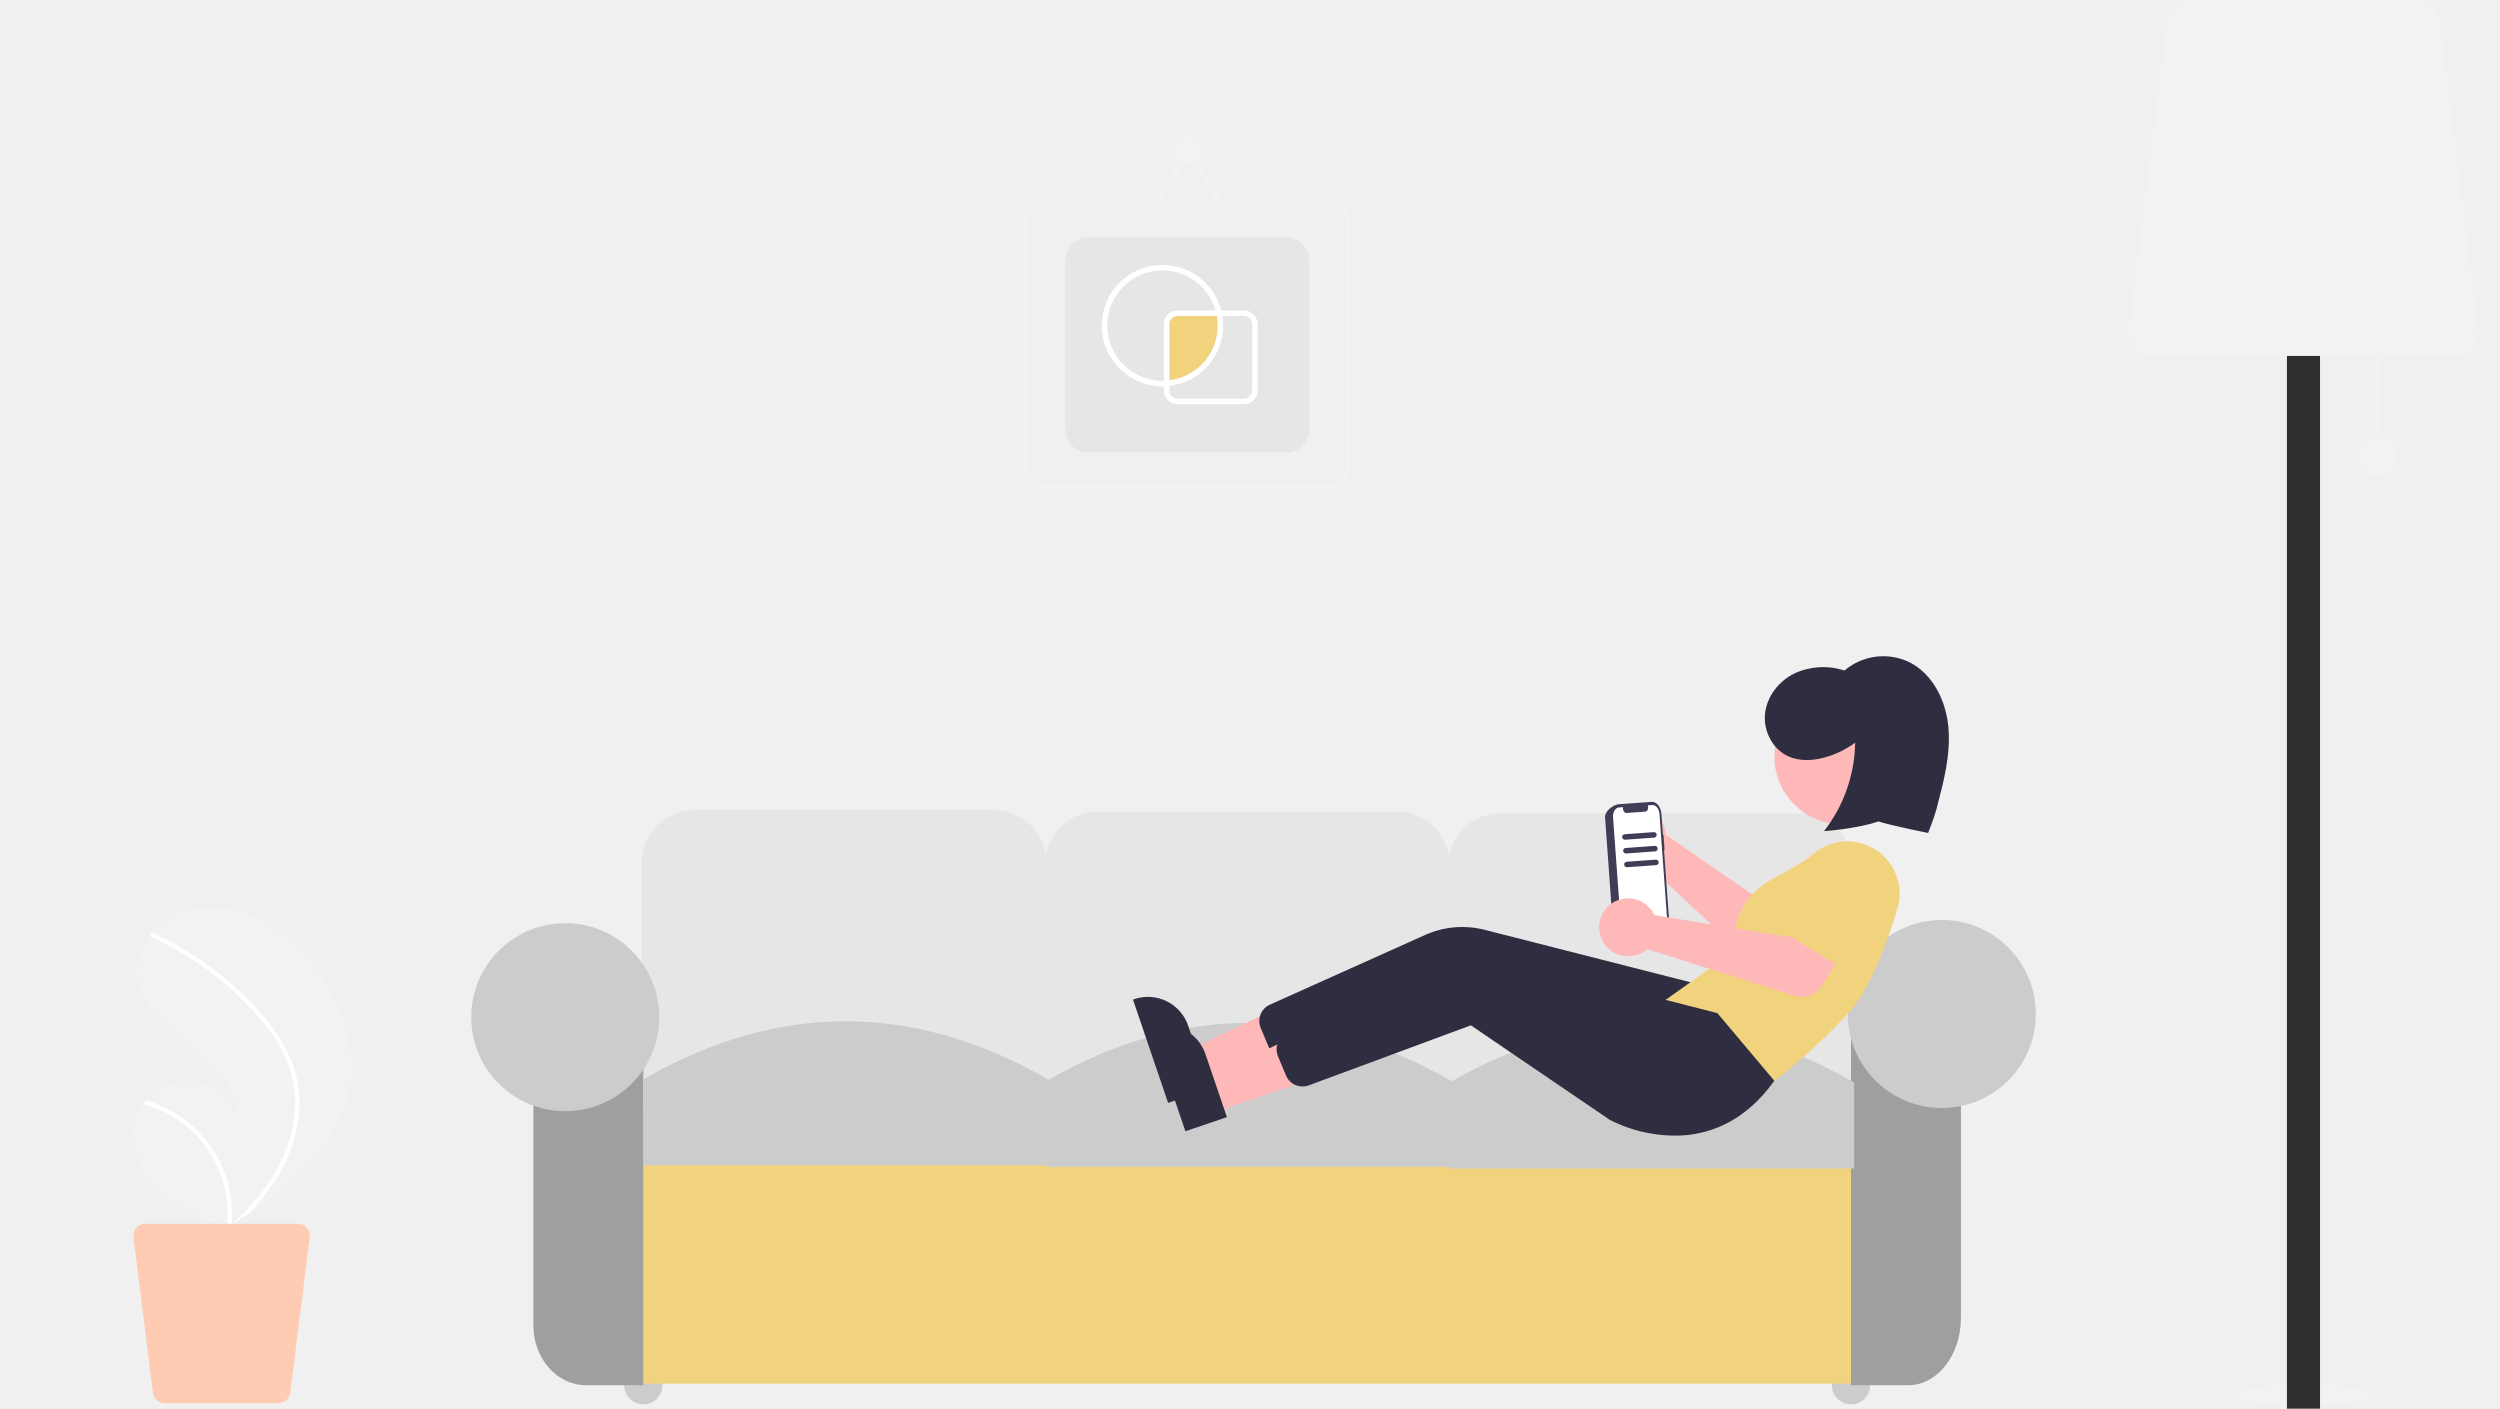
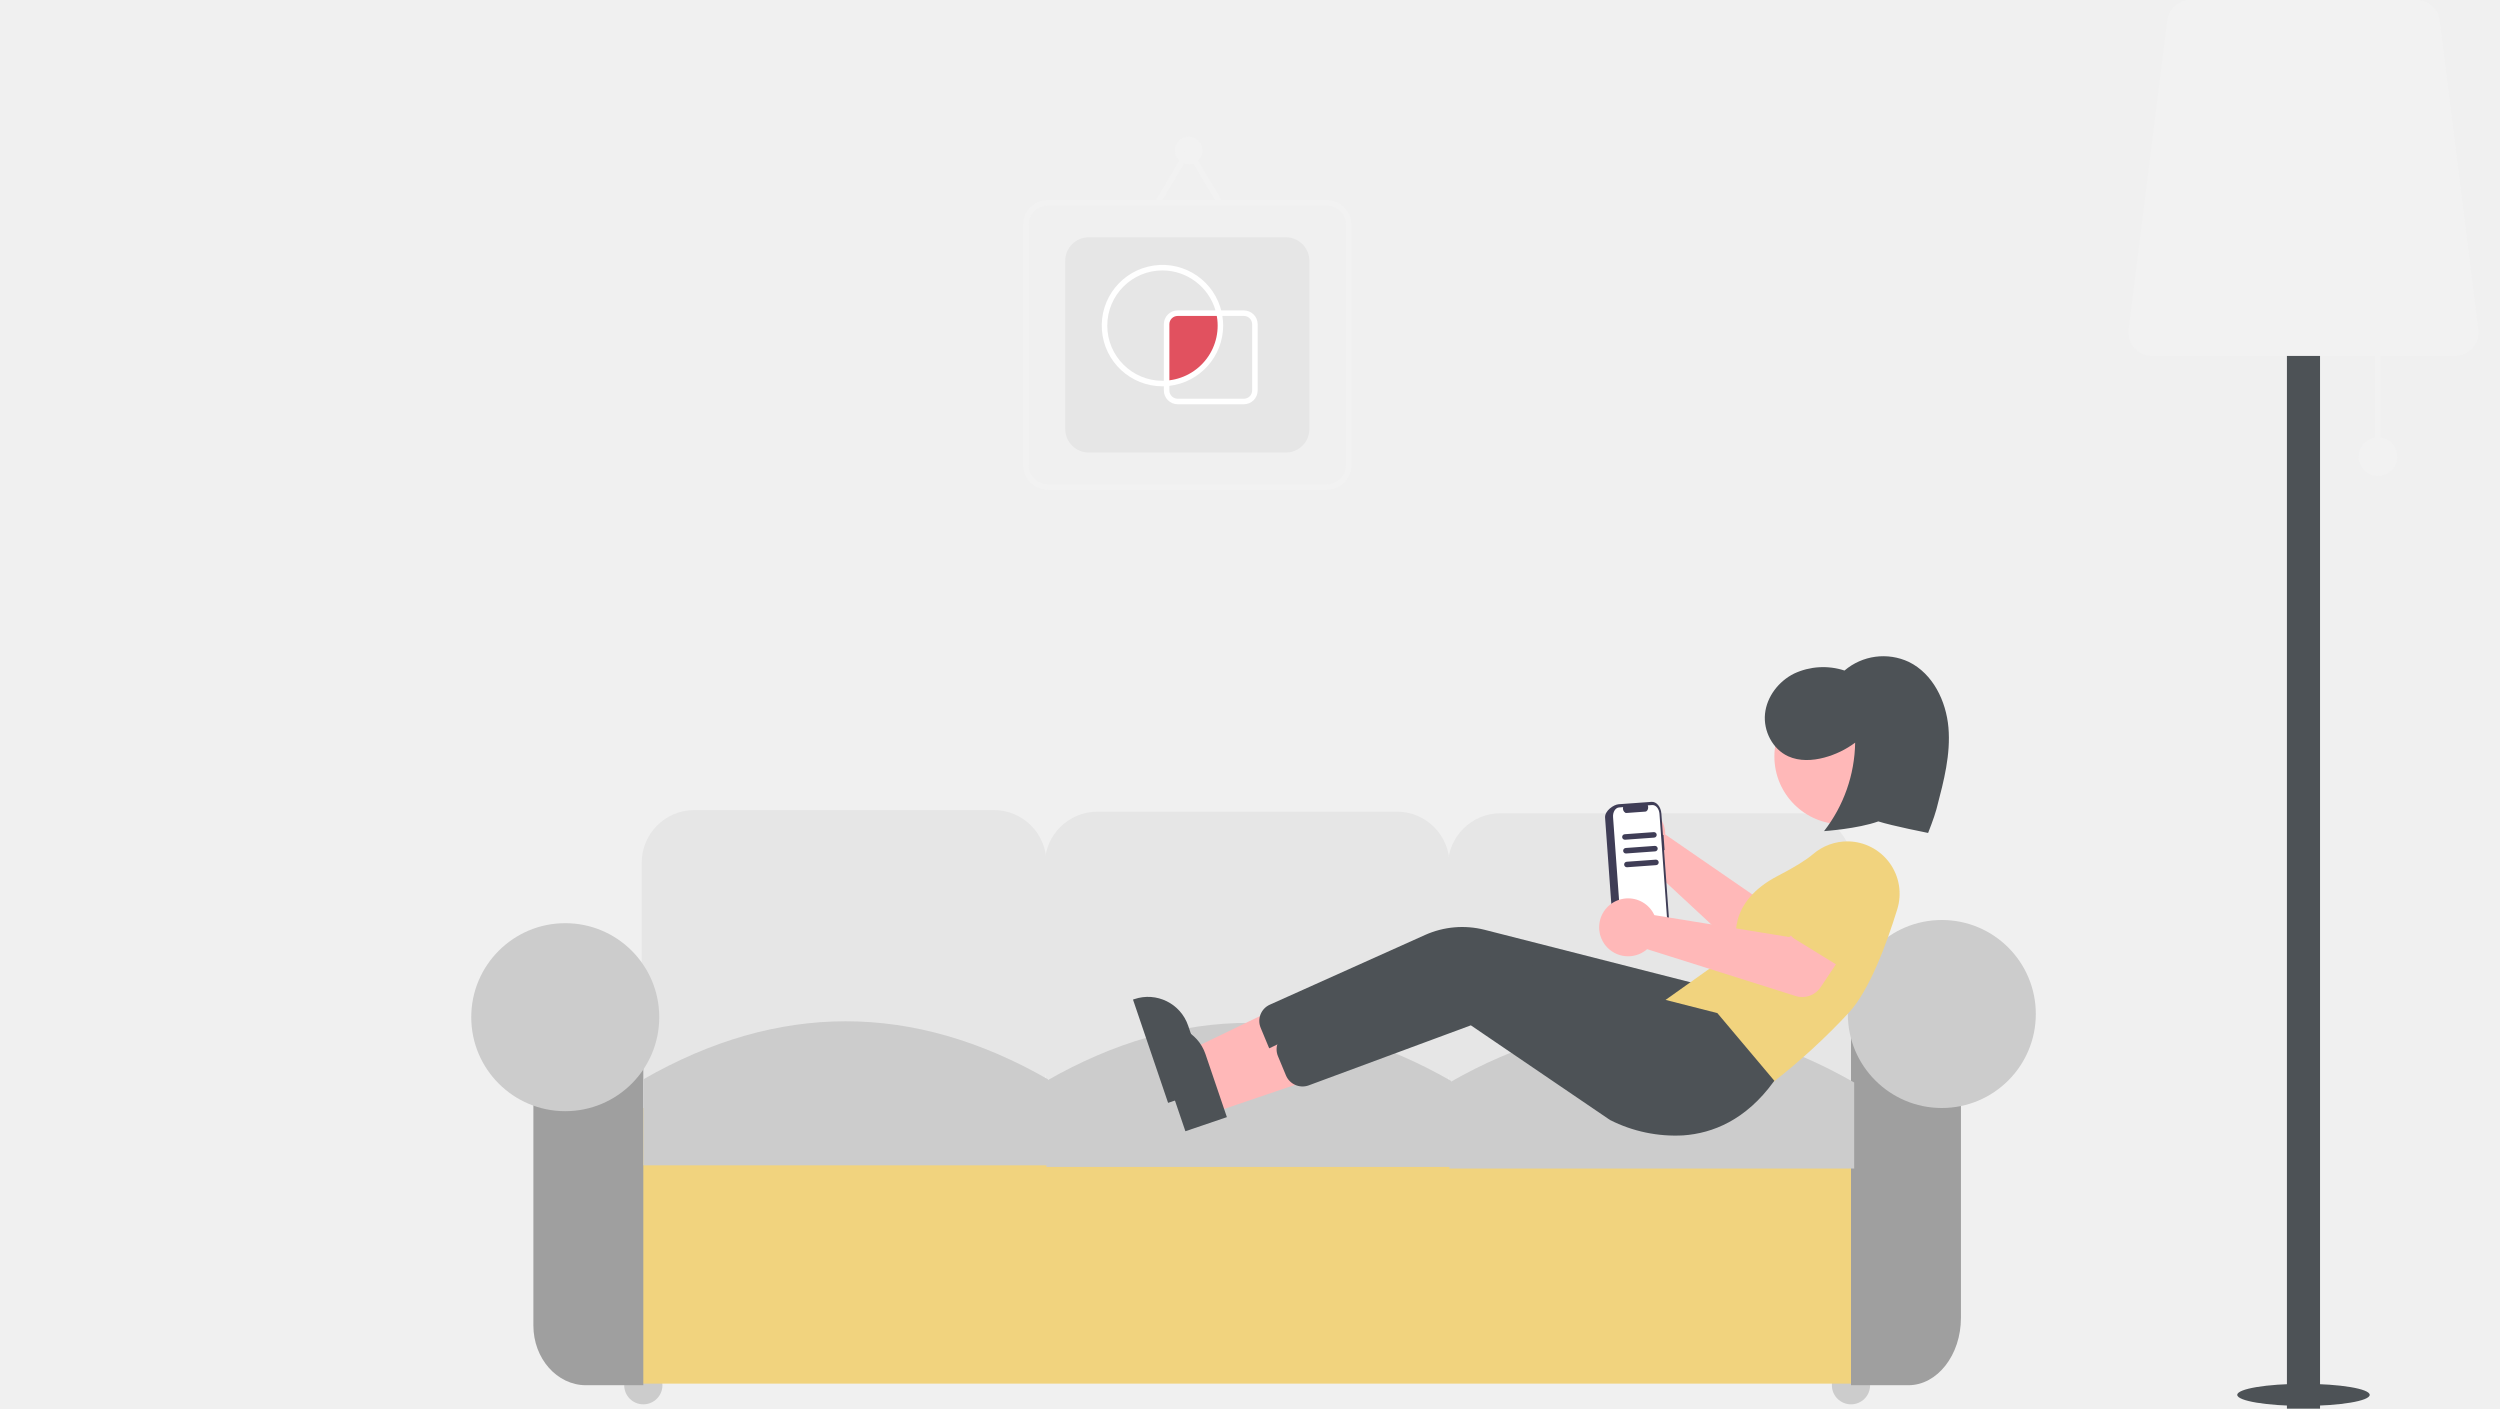
<svg xmlns="http://www.w3.org/2000/svg" id="a51bdc40-e545-4be9-b931-e3a37b4efbd3" data-name="Layer 1" width="906" height="510.5" viewBox="0 0 906 510.5">
-   <ellipse cx="834.78" cy="505.5" rx="24" ry="4" fill="#f2f2f2" />
+   <ellipse cx="834.78" cy="505.5" rx="24" ry="4" fill="#4D5256" />
  <rect x="860.78" y="123.5" width="2" height="42" fill="#f2f2f2" />
-   <rect x="828.78" y="96.5" width="12" height="414" fill="#2f2f2f" />
+   <rect x="828.78" y="96.5" width="12" height="414" fill="#4D5256" />
  <path d="M1036.717,323.75H926.842a8.5,8.5,0,0,1-8.434-9.554l14-112a8.514,8.514,0,0,1,8.434-7.446h81.875a8.514,8.514,0,0,1,8.434,7.446l14,112a8.5,8.5,0,0,1-8.434,9.554Z" transform="translate(-147 -194.75)" fill="#f2f2f2" />
  <circle cx="861.78" cy="165.5" r="7" fill="#f2f2f2" />
-   <path d="M272.56,594.114c-5.052,17.526-19.804,29.795-35.191,40.217q-3.223,2.183-6.448,4.266c-.015.006-.03.02-.044.026-.103.066-.207.133-.303.2-.444.286-.888.572-1.328.855l.242.109s.237.126-.022.02c-.077-.032-.158-.061-.235-.094-8.939-3.605-18.037-7.476-24.888-14.23-7.106-7.014-11.26-18.014-7.411-27.228a17.592,17.592,0,0,1,1.905-3.419c.312-.447.648-.874.998-1.294a18.856,18.856,0,0,1,32.386,5.73c1.13-10.526-7.549-19.343-15.901-25.848-8.356-6.502-17.851-13.583-19.467-24.051-.902-5.824,1.123-11.468,4.812-15.999.114-.138.228-.275.346-.409a27.518,27.518,0,0,1,17.687-9.489c12.813-1.332,25.259,5.451,34.568,14.359C269.246,552.17,278.303,574.187,272.56,594.114Z" transform="translate(-147 -194.75)" fill="#f2f2f2" />
-   <path d="M248.476,571.19a46.779,46.779,0,0,1,5.604,12.361,40.62,40.62,0,0,1,1.404,11.997,52.044,52.044,0,0,1-6.816,23.685,74.903,74.903,0,0,1-11.299,15.099q-3.223,2.183-6.448,4.266c-.015.006-.03.02-.044.026-.103.066-.207.133-.303.2-.444.286-.888.572-1.328.855,0,0,.479.235.219.129-.077-.032-.158-.061-.235-.094a41.405,41.405,0,0,0-13.249-35.651,41.76,41.76,0,0,0-17.146-9.226c.312-.447.648-.874.998-1.294a43.295,43.295,0,0,1,7.147,2.704A42.424,42.424,0,0,1,226.162,614.741a43.374,43.374,0,0,1,4.723,23.801c.367-.333.735-.673,1.092-1.01,6.793-6.333,12.826-13.602,16.91-21.992a48.416,48.416,0,0,0,5.07-22.907c-.333-8.653-3.781-16.668-8.773-23.646a101.346,101.346,0,0,0-19.21-19.798A115.158,115.158,0,0,0,202.08,534.438a.828.828,0,0,1-.417-1.063.704.704,0,0,1,.346-.409.613.613,0,0,1,.532.023c1.054.485,2.1.977,3.139,1.49a116.465,116.465,0,0,1,24.062,15.873C236.826,556.39,243.494,563.289,248.476,571.19Z" transform="translate(-147 -194.75)" fill="#fff" />
-   <path d="M199.625,638.25h55.364a4.283,4.283,0,0,1,4.25,4.814l-7.054,56.434a4.29,4.29,0,0,1-4.25,3.752H206.68a4.29,4.29,0,0,1-4.25-3.752l-7.054-56.434a4.283,4.283,0,0,1,4.25-4.814Z" transform="translate(-147 -194.75)" fill="#ffccb3" />
  <circle cx="233.138" cy="502.005" r="6.929" fill="#ccc" />
  <circle cx="670.802" cy="502.005" r="6.929" fill="#ccc" />
  <path d="M507.164,600.33H398.615a19.076,19.076,0,0,1-19.054-19.054V507.37a19.076,19.076,0,0,1,19.054-19.054h108.55a19.076,19.076,0,0,1,19.054,19.054v73.906A19.076,19.076,0,0,1,507.164,600.33Z" transform="translate(-147 -194.75)" fill="#e6e6e6" />
  <path d="M653.245,600.908H544.695a19.076,19.076,0,0,1-19.054-19.054V507.948a19.076,19.076,0,0,1,19.054-19.054H653.245a19.076,19.076,0,0,1,19.054,19.054v73.906A19.076,19.076,0,0,1,653.245,600.908Z" transform="translate(-147 -194.75)" fill="#e6e6e6" />
  <path d="M799.325,601.485H690.775a19.076,19.076,0,0,1-19.054-19.054V508.525a19.076,19.076,0,0,1,19.054-19.054h108.55a19.076,19.076,0,0,1,19.054,19.054v73.906A19.076,19.076,0,0,1,799.325,601.485Z" transform="translate(-147 -194.75)" fill="#e6e6e6" />
  <rect x="215.816" y="401.539" width="478.081" height="99.889" fill="#f1d37e" />
  <path d="M380.138,696.755H359.352c-10.506,0-19.054-9.705-19.054-21.634V570.883H380.138Z" transform="translate(-147 -194.75)" fill="#9F9F9F" />
  <path d="M838.588,696.755H817.802V554.716h39.84V672.342C857.642,685.804,849.094,696.755,838.588,696.755Z" transform="translate(-147 -194.75)" fill="#9F9F9F" />
  <path d="M526.796,617.075H380.138V585.896q73.329-42.063,146.658,0Z" transform="translate(-147 -194.75)" fill="#ccc" />
  <path d="M672.876,617.652H526.218V586.473q73.329-42.063,146.658,0Z" transform="translate(-147 -194.75)" fill="#ccc" />
  <path d="M818.957,618.23H672.299V587.05q73.329-42.063,146.658,0Z" transform="translate(-147 -194.75)" fill="#ccc" />
  <circle cx="204.846" cy="368.627" r="34.066" fill="#ccc" />
  <circle cx="703.713" cy="367.473" r="34.066" fill="#ccc" />
  <path d="M750.364,495.484a10.527,10.527,0,0,1,.107,1.654l40.834,28.144,10.889-5.155,9.928,15.417-18.391,11a8,8,0,0,1-9.549-1.002l-41.354-38.382a10.497,10.497,0,1,1,7.535-11.675Z" transform="translate(-147 -194.75)" fill="#ffb8b8" />
  <path d="M792.092,522.86a4.495,4.495,0,0,1,2.446-2.838l20.533-9.408a12.497,12.497,0,0,1,13.696,20.909L811.792,546.532a4.5,4.5,0,0,1-6.752-.917l-12.398-19.048A4.495,4.495,0,0,1,792.092,522.86Z" transform="translate(-147 -194.75)" fill="#a5bcea" />
  <path d="M749.849,497.319l-.205.015-.56-7.745c-.179-2.476-1.781-4.377-3.577-4.247l0,0-11.906.862c-1.796.13-5.102,2.387-4.923,4.862l.144,1.995,2.93,40.496c.179,2.476,3.775,4.233,5.572,4.103h0l11.906-.862c1.796-.13,3.107-2.242,2.928-4.718v0l-2.115-29.232.205-.015Z" transform="translate(-147 -194.75)" fill="#3f3d56" />
  <path d="M748.393,489.67l3.07,42.428c.134,1.849-.845,3.426-2.187,3.524l-11.963.866c-1.342.097-2.538-1.323-2.671-3.172l-3.07-42.428c-.134-1.849.845-3.426,2.187-3.524l1.451-.105a1.847,1.847,0,0,0,.784,2.028.889.889,0,0,0,.443.086l6.821-.494c.638-.047,1.103-.797,1.039-1.676a2.132,2.132,0,0,0-.128-.592l1.554-.112C747.064,486.401,748.26,487.821,748.393,489.67Z" transform="translate(-147 -194.75)" fill="#fff" />
  <polygon points="433.561 392.89 429.615 381.283 472.509 360.539 478.333 377.671 433.561 392.89" fill="#ffb8b8" />
-   <path d="M570.316,594.426l-12.723-37.427.473-.161a15.386,15.386,0,0,1,19.52,9.615l0.0.001,7.771,22.859Z" transform="translate(-147 -194.75)" fill="#2f2e41" />
-   <path d="M750.803,595.924a52.352,52.352,0,0,1-26.592-5.568L673.771,556.043l-58.895,21.809a6.52,6.52,0,0,1-8.113-3.652l-2.887-6.943a6.467,6.467,0,0,1,3.339-8.425l56.267-25.268a32.886,32.886,0,0,1,21.508-1.86l78.112,19.905,20.647,24.52-.229.316C773.385,590.43,761.362,595.16,750.803,595.924Z" transform="translate(-147 -194.75)" fill="#2f2e41" />
+   <path d="M570.316,594.426l-12.723-37.427.473-.161a15.386,15.386,0,0,1,19.52,9.615l0.0.001,7.771,22.859Z" transform="translate(-147 -194.75)" fill="#4D5256" />
+   <path d="M750.803,595.924a52.352,52.352,0,0,1-26.592-5.568L673.771,556.043l-58.895,21.809a6.52,6.52,0,0,1-8.113-3.652l-2.887-6.943a6.467,6.467,0,0,1,3.339-8.425l56.267-25.268a32.886,32.886,0,0,1,21.508-1.86l78.112,19.905,20.647,24.52-.229.316C773.385,590.43,761.362,595.16,750.803,595.924Z" transform="translate(-147 -194.75)" fill="#4D5256" />
  <circle cx="667.597" cy="274.152" r="24.561" fill="#ffb8b8" />
  <path d="M789.385,587.062l-39.529-29.417L776.814,538.485c-.771-2.482-4.192-16.67,14.516-26.341,5.921-3.061,10.188-5.696,12.681-7.831a19.142,19.142,0,0,1,12.738-4.647,18.974,18.974,0,0,1,17.831,24.56c-3.901,12.68-10.115,29.483-17.565,37.518a232.613,232.613,0,0,1-27.331,25.093Z" transform="translate(-147 -194.75)" fill="#f1d37e" />
  <polygon points="439.829 403.176 435.883 391.568 478.777 370.825 484.601 387.956 439.829 403.176" fill="#ffb8b8" />
-   <path d="M576.584,604.711l-12.723-37.427.473-.161a15.386,15.386,0,0,1,19.52,9.615l0.0.001,7.771,22.859Z" transform="translate(-147 -194.75)" fill="#2f2e41" />
-   <path d="M757.07,606.21a52.352,52.352,0,0,1-26.592-5.568L680.039,566.329l-58.895,21.809a6.52,6.52,0,0,1-8.113-3.652l-2.887-6.943a6.467,6.467,0,0,1,3.339-8.425l56.267-25.268a32.885,32.885,0,0,1,21.508-1.86L769.371,561.895,790.018,586.415l-.229.316C779.653,600.716,767.63,605.446,757.07,606.21Z" transform="translate(-147 -194.75)" fill="#2f2e41" />
+   <path d="M576.584,604.711l-12.723-37.427.473-.161a15.386,15.386,0,0,1,19.52,9.615l0.0.001,7.771,22.859Z" transform="translate(-147 -194.75)" fill="#4D5256" />
+   <path d="M757.07,606.21a52.352,52.352,0,0,1-26.592-5.568L680.039,566.329l-58.895,21.809a6.52,6.52,0,0,1-8.113-3.652l-2.887-6.943a6.467,6.467,0,0,1,3.339-8.425l56.267-25.268a32.885,32.885,0,0,1,21.508-1.86L769.371,561.895,790.018,586.415l-.229.316C779.653,600.716,767.63,605.446,757.07,606.21Z" transform="translate(-147 -194.75)" fill="#4D5256" />
  <path d="M745.733,524.947a10.527,10.527,0,0,1,.805,1.449l48.952,7.951,7.634-9.321,15.573,9.682-11.91,17.814a8,8,0,0,1-9.058,3.183l-53.806-16.98a10.497,10.497,0,1,1,1.811-13.777Z" transform="translate(-147 -194.75)" fill="#ffb8b8" />
  <path d="M795.164,531.821a4.495,4.495,0,0,1,.996-3.612l14.527-17.293a12.497,12.497,0,0,1,21.329,13.031L823.103,544.779a4.5,4.5,0,0,1-6.494,2.063L797.249,534.935A4.495,4.495,0,0,1,795.164,531.821Z" transform="translate(-147 -194.75)" fill="#f1d37e" />
-   <path d="M808.031,495.952a53.614,53.614,0,0,0,11.276-32.064,33.102,33.102,0,0,1-11.206,5.413c-4.292,1.143-9.01,1.373-13.051-.468-5.689-2.591-9.053-9.2-8.408-15.417s4.942-11.772,10.537-14.56a24.858,24.858,0,0,1,18.267-1.106,21.719,21.719,0,0,1,23.334-3.114c8.694,4.267,13.502,14.148,14.336,23.797s-1.645,19.242-4.102,28.609l-.278,1.058c-.765,2.916-2.989,8.512-2.989,8.512s-12.916-2.549-18.047-4.183C820.261,495.116,808.031,495.952,808.031,495.952Z" transform="translate(-147 -194.75)" fill="#2f2e41" />
+   <path d="M808.031,495.952a53.614,53.614,0,0,0,11.276-32.064,33.102,33.102,0,0,1-11.206,5.413c-4.292,1.143-9.01,1.373-13.051-.468-5.689-2.591-9.053-9.2-8.408-15.417s4.942-11.772,10.537-14.56a24.858,24.858,0,0,1,18.267-1.106,21.719,21.719,0,0,1,23.334-3.114c8.694,4.267,13.502,14.148,14.336,23.797s-1.645,19.242-4.102,28.609l-.278,1.058c-.765,2.916-2.989,8.512-2.989,8.512s-12.916-2.549-18.047-4.183C820.261,495.116,808.031,495.952,808.031,495.952Z" transform="translate(-147 -194.75)" fill="#4D5256" />
  <path d="M746.463,498.306l-10.524.761a1,1,0,0,1-.144-1.995l10.524-.761a1,1,0,1,1,.144,1.995Z" transform="translate(-147 -194.75)" fill="#3f3d56" />
  <path d="M746.824,503.293l-10.524.761a1,1,0,1,1-.144-1.995l10.524-.761a1,1,0,0,1,.144,1.995Z" transform="translate(-147 -194.75)" fill="#3f3d56" />
  <path d="M747.184,508.28l-10.524.761a1,1,0,0,1-.144-1.995l10.524-.761a1,1,0,0,1,.144,1.995Z" transform="translate(-147 -194.75)" fill="#3f3d56" />
  <path d="M627.78,372.25h-101a9.01,9.01,0,0,1-9-9v-87a9.01,9.01,0,0,1,9-9h101a9.01,9.01,0,0,1,9,9v87A9.01,9.01,0,0,1,627.78,372.25Zm-101-103a7.008,7.008,0,0,0-7,7v87a7.008,7.008,0,0,0,7,7h101a7.008,7.008,0,0,0,7-7v-87a7.008,7.008,0,0,0-7-7Z" transform="translate(-147 -194.75)" fill="#f2f2f2" />
  <path d="M613.013,358.75H541.547a8.51,8.51,0,0,1-8.5-8.5v-61a8.51,8.51,0,0,1,8.5-8.5h71.466a8.51,8.51,0,0,1,8.5,8.5v61A8.51,8.51,0,0,1,613.013,358.75Z" transform="translate(-147 -194.75)" fill="#e6e6e6" />
  <circle cx="430.78" cy="54.5" r="5" fill="#f2f2f2" />
  <polygon points="441.292 74.014 430.782 56.451 420.332 74.011 418.613 72.989 430.777 52.549 443.008 72.986 441.292 74.014" fill="#f2f2f2" />
-   <path d="M589.28,312.75a21.023,21.023,0,0,0-.496-4.5H573.78a4,4,0,0,0-4,4v21.424A20.986,20.986,0,0,0,589.28,312.75Z" transform="translate(-147 -194.75)" fill="#f1d37e" />
+   <path d="M589.28,312.75a21.023,21.023,0,0,0-.496-4.5H573.78a4,4,0,0,0-4,4v21.424A20.986,20.986,0,0,0,589.28,312.75Z" transform="translate(-147 -194.75)" fill="#e1515f" />
  <path d="M568.28,334.75a22,22,0,1,1,21.481-26.713l.265,1.213H573.78a3.003,3.003,0,0,0-3,3v22.356l-1.103.078C569.214,334.718,568.751,334.75,568.28,334.75Zm0-42a20,20,0,0,0,0,40c.168,0,.334-.005.5-.013V312.25a5.006,5.006,0,0,1,5-5h13.722A20.115,20.115,0,0,0,568.28,292.75Z" transform="translate(-147 -194.75)" fill="#fff" />
  <path d="M597.78,341.25h-24a5.006,5.006,0,0,1-5-5v-3.507l.929-.066A19.944,19.944,0,0,0,587.807,308.464l-.265-1.214h10.238a5.006,5.006,0,0,1,5,5v24A5.006,5.006,0,0,1,597.78,341.25Zm-27-6.664V336.25a3.003,3.003,0,0,0,3,3h24a3.003,3.003,0,0,0,3-3v-24a3.003,3.003,0,0,0-3-3H589.992a21.813,21.813,0,0,1,.287,3.5A22.06,22.06,0,0,1,570.78,334.586Z" transform="translate(-147 -194.75)" fill="#fff" />
</svg>
